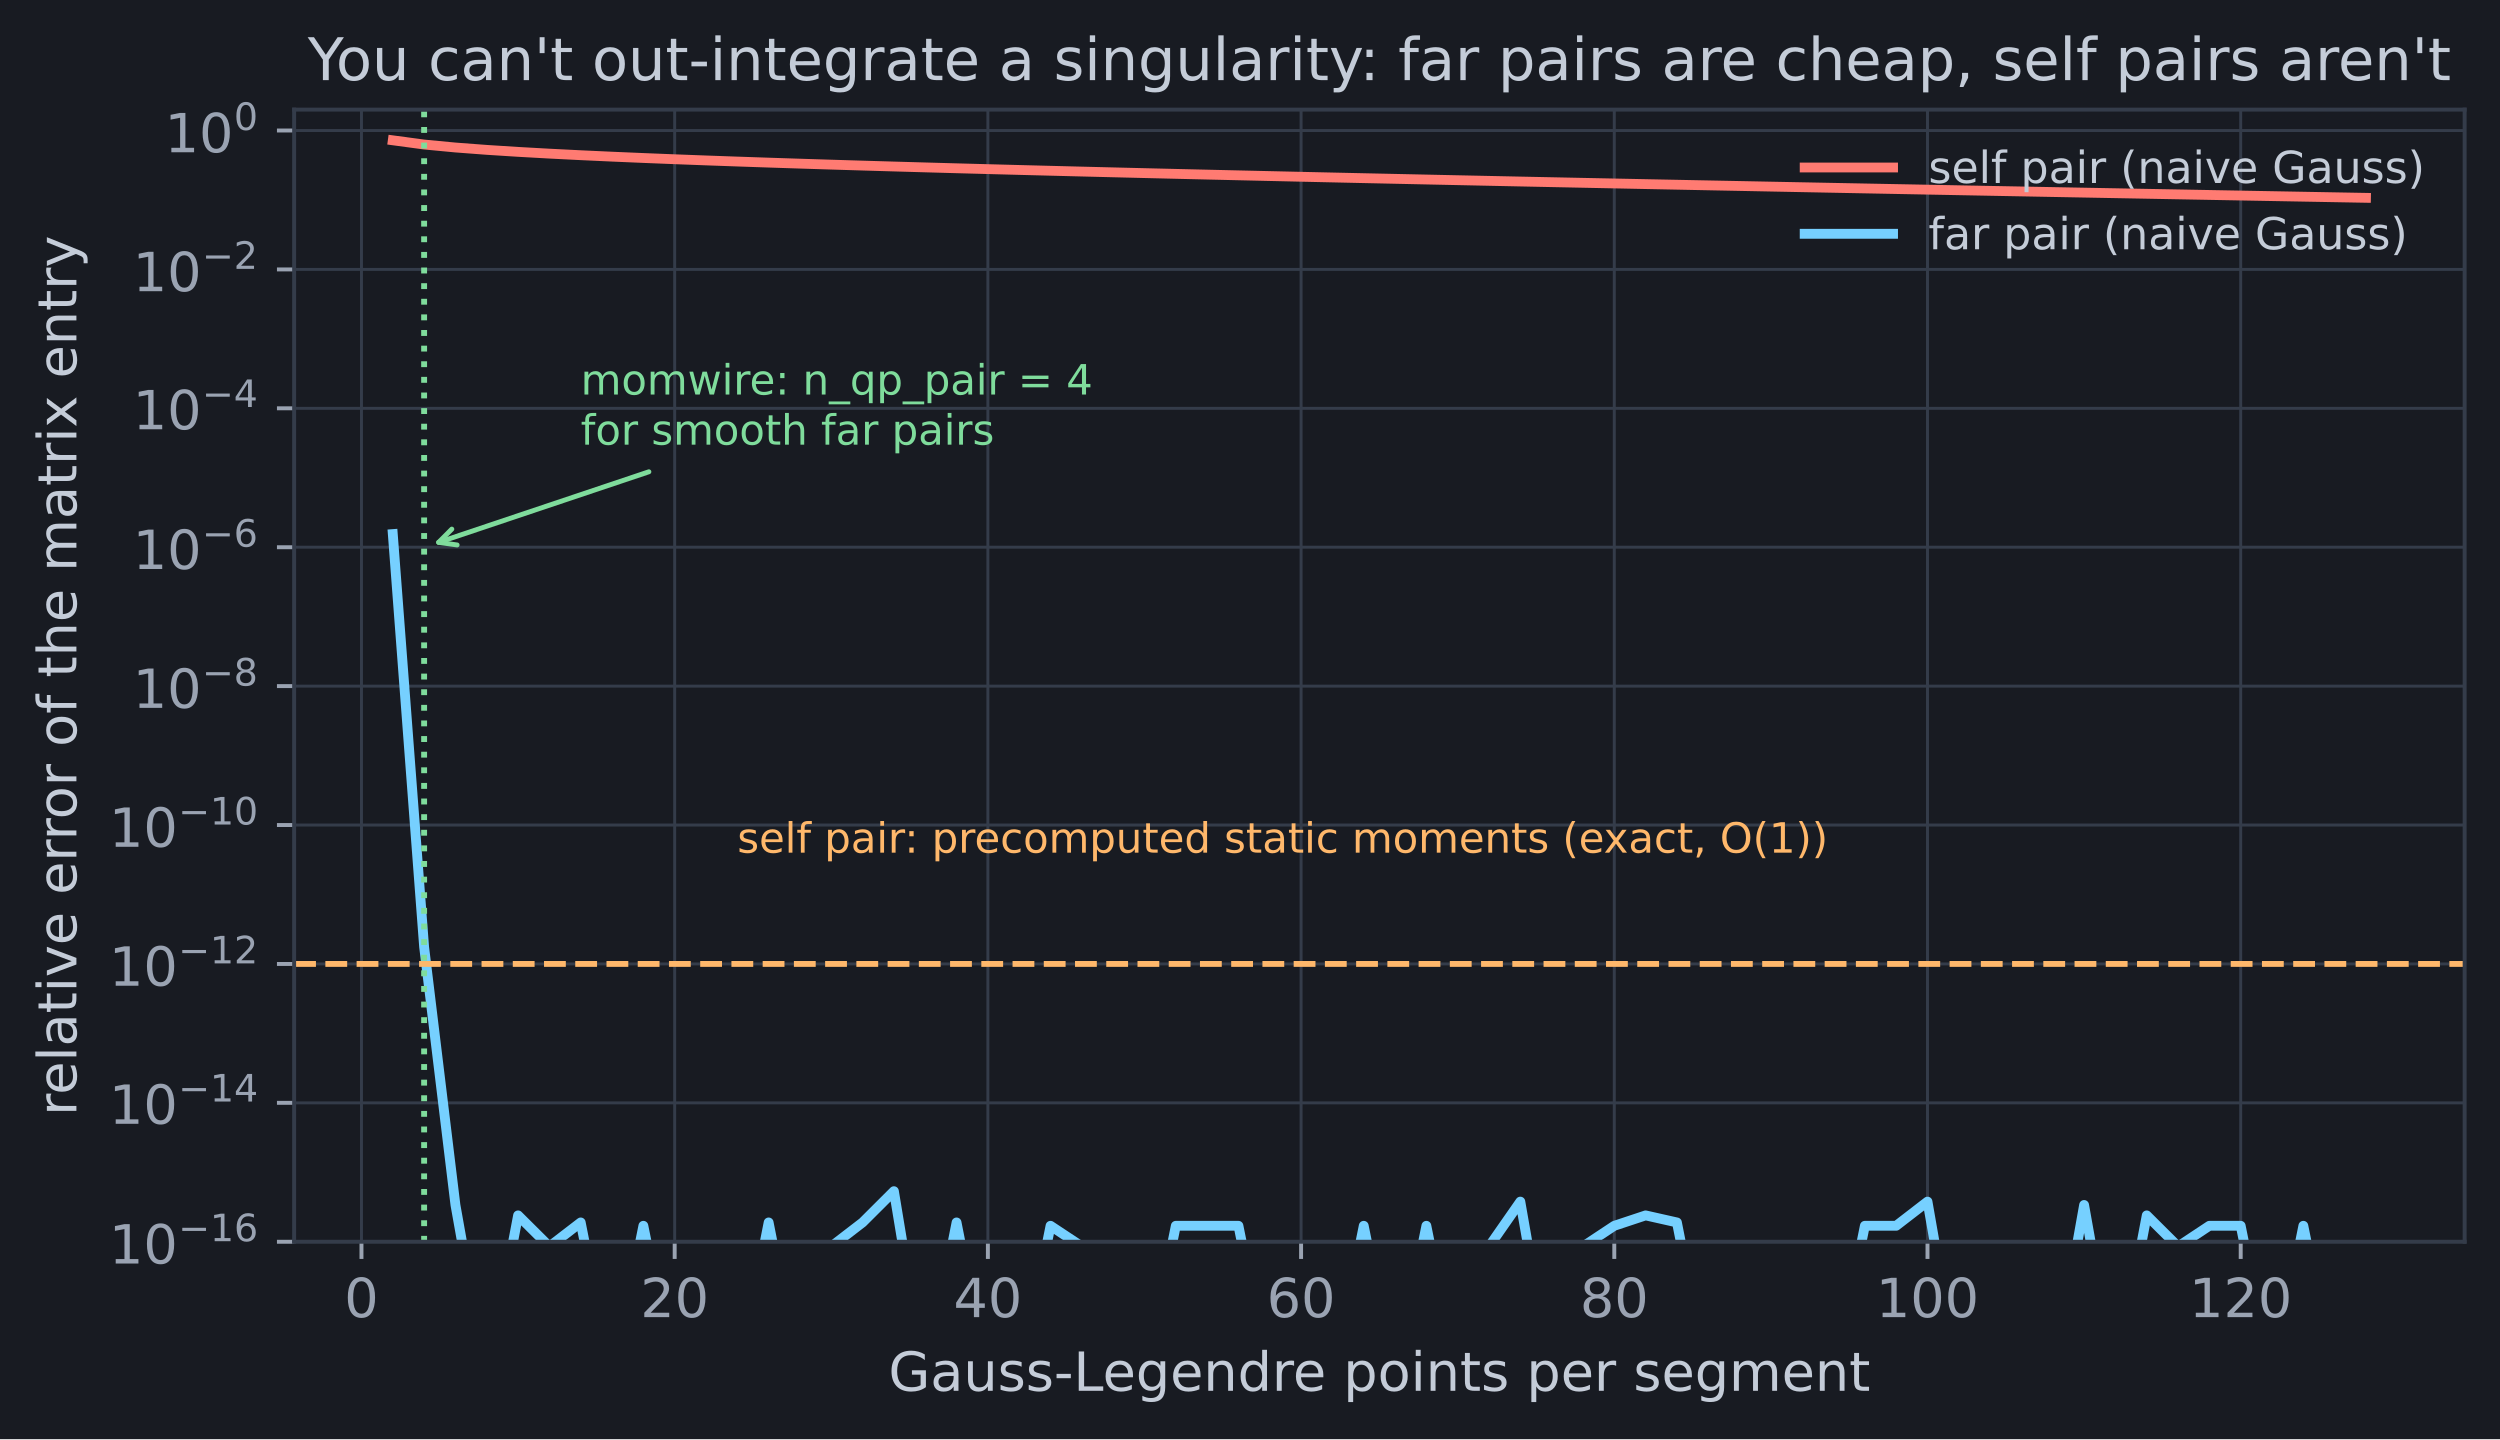
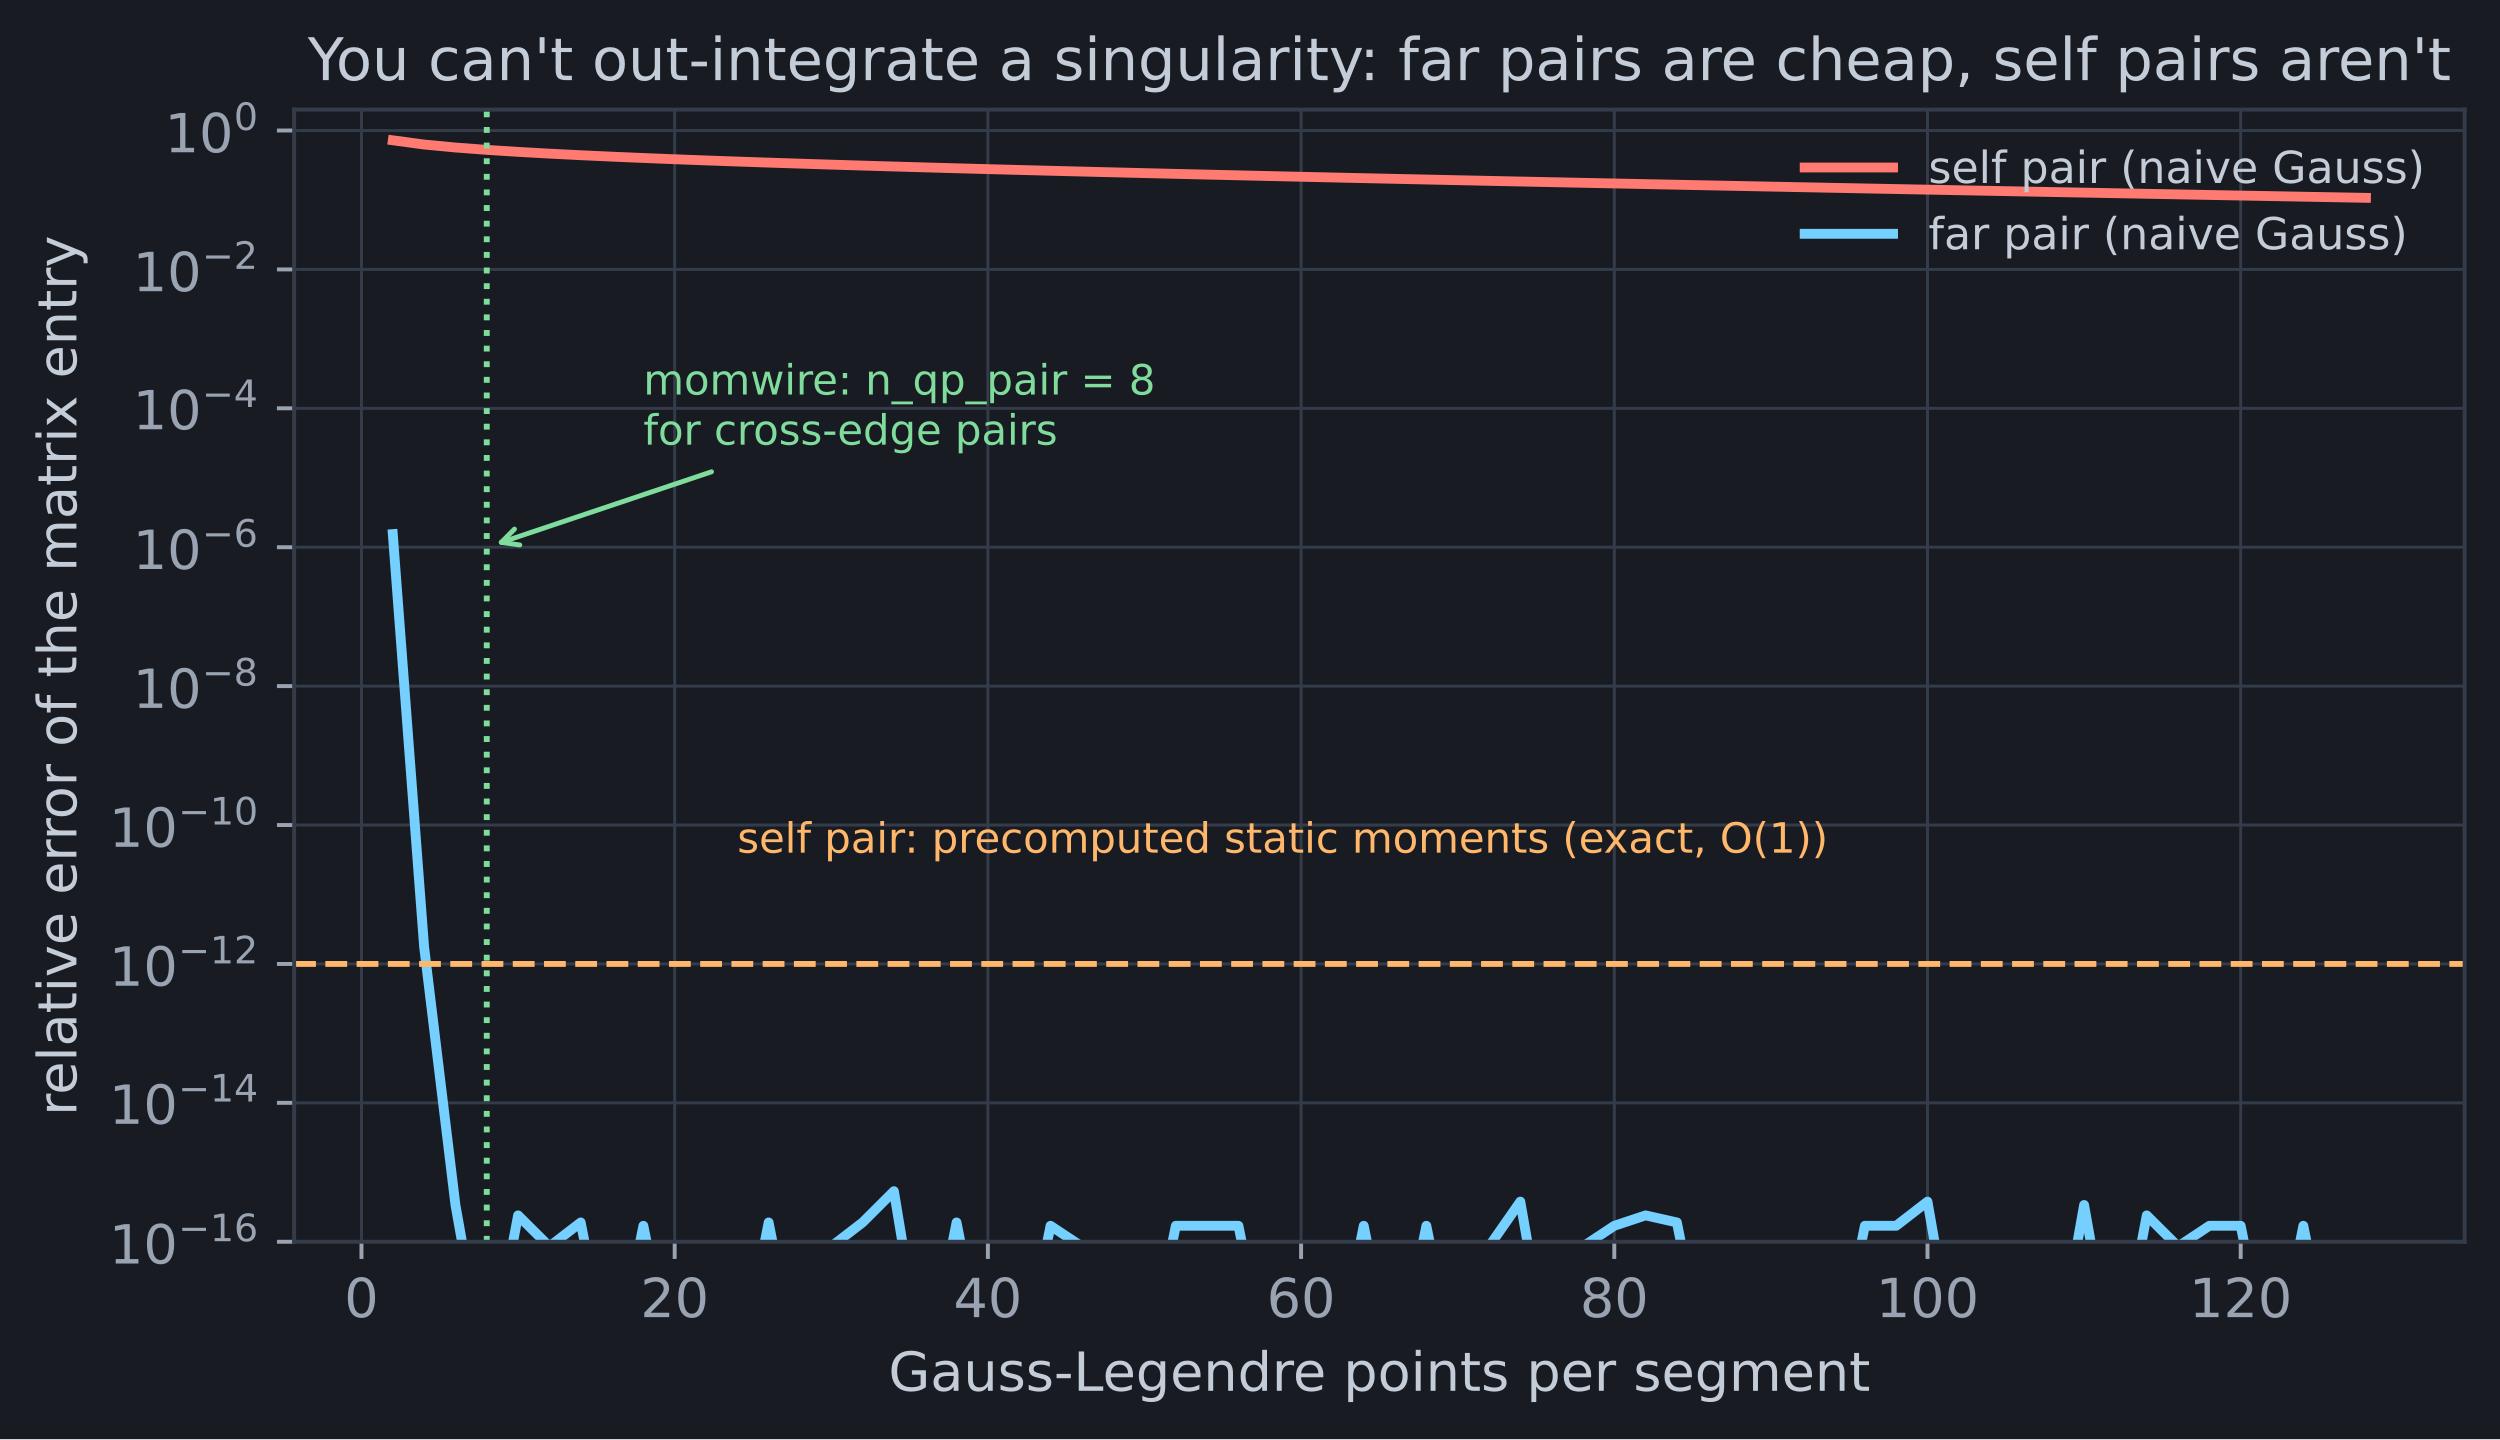
<svg xmlns="http://www.w3.org/2000/svg" xmlns:xlink="http://www.w3.org/1999/xlink" width="509.04pt" height="293.04pt" viewBox="0 0 509.04 293.04" version="1.1">
  <defs>
    <style type="text/css">*{stroke-linejoin: round; stroke-linecap: butt}</style>
  </defs>
  <g id="figure_1">
    <g id="patch_1">
      <path d="M 0 293.04  L 509.04 293.04  L 509.04 0  L 0 0  z " style="fill: #181b22" />
    </g>
    <g id="axes_1">
      <g id="patch_2">
        <path d="M 59.891 252.839  L 501.84 252.839  L 501.84 22.318  L 59.891 22.318  z " style="fill: #181b22" />
      </g>
      <g id="matplotlib.axis_1">
        <g id="xtick_1">
          <g id="line2d_1">
-             <path d="M 73.602 252.839  L 73.602 22.318  " clip-path="url(#pdcd87c77b5)" style="fill: none; stroke: #343c4a; stroke-width: 0.6; stroke-linecap: square" />
+             <path d="M 73.602 252.839  L 73.602 22.318  " clip-path="url(#p3f7a0a152d)" style="fill: none; stroke: #343c4a; stroke-width: 0.6; stroke-linecap: square" />
          </g>
          <g id="line2d_2">
            <defs>
-               <path id="m77f360e26c" d="M 0 0  L 0 3.5  " style="stroke: #9aa3b2; stroke-width: 0.8" />
+               <path id="m7f288967dc" d="M 0 0  L 0 3.5  " style="stroke: #9aa3b2; stroke-width: 0.8" />
            </defs>
            <g>
-               <use xlink:href="#m77f360e26c" x="73.602" y="252.839" style="fill: #9aa3b2; stroke: #9aa3b2; stroke-width: 0.8" />
+               <use xlink:href="#m7f288967dc" x="73.602" y="252.839" style="fill: #9aa3b2; stroke: #9aa3b2; stroke-width: 0.8" />
            </g>
          </g>
          <g id="text_1">
            <text style="font-size: 11px; font-family: 'DejaVu Sans', 'Bitstream Vera Sans', 'Computer Modern Sans Serif', 'Lucida Grande', 'Verdana', 'Geneva', 'Lucid', 'Arial', 'Helvetica', 'Avant Garde', sans-serif; text-anchor: middle; fill: #9aa3b2" x="73.602" y="268.197" transform="rotate(-0 73.60212 268.1966)">0</text>
          </g>
        </g>
        <g id="xtick_2">
          <g id="line2d_3">
-             <path d="M 137.375 252.839  L 137.375 22.318  " clip-path="url(#pdcd87c77b5)" style="fill: none; stroke: #343c4a; stroke-width: 0.6; stroke-linecap: square" />
+             <path d="M 137.375 252.839  L 137.375 22.318  " clip-path="url(#p3f7a0a152d)" style="fill: none; stroke: #343c4a; stroke-width: 0.6; stroke-linecap: square" />
          </g>
          <g id="line2d_4">
            <g>
-               <use xlink:href="#m77f360e26c" x="137.375" y="252.839" style="fill: #9aa3b2; stroke: #9aa3b2; stroke-width: 0.8" />
+               <use xlink:href="#m7f288967dc" x="137.375" y="252.839" style="fill: #9aa3b2; stroke: #9aa3b2; stroke-width: 0.8" />
            </g>
          </g>
          <g id="text_2">
            <text style="font-size: 11px; font-family: 'DejaVu Sans', 'Bitstream Vera Sans', 'Computer Modern Sans Serif', 'Lucida Grande', 'Verdana', 'Geneva', 'Lucid', 'Arial', 'Helvetica', 'Avant Garde', sans-serif; text-anchor: middle; fill: #9aa3b2" x="137.375" y="268.197" transform="rotate(-0 137.3754 268.1966)">20</text>
          </g>
        </g>
        <g id="xtick_3">
          <g id="line2d_5">
-             <path d="M 201.149 252.839  L 201.149 22.318  " clip-path="url(#pdcd87c77b5)" style="fill: none; stroke: #343c4a; stroke-width: 0.6; stroke-linecap: square" />
+             <path d="M 201.149 252.839  L 201.149 22.318  " clip-path="url(#p3f7a0a152d)" style="fill: none; stroke: #343c4a; stroke-width: 0.6; stroke-linecap: square" />
          </g>
          <g id="line2d_6">
            <g>
-               <use xlink:href="#m77f360e26c" x="201.149" y="252.839" style="fill: #9aa3b2; stroke: #9aa3b2; stroke-width: 0.8" />
+               <use xlink:href="#m7f288967dc" x="201.149" y="252.839" style="fill: #9aa3b2; stroke: #9aa3b2; stroke-width: 0.8" />
            </g>
          </g>
          <g id="text_3">
            <text style="font-size: 11px; font-family: 'DejaVu Sans', 'Bitstream Vera Sans', 'Computer Modern Sans Serif', 'Lucida Grande', 'Verdana', 'Geneva', 'Lucid', 'Arial', 'Helvetica', 'Avant Garde', sans-serif; text-anchor: middle; fill: #9aa3b2" x="201.149" y="268.197" transform="rotate(-0 201.1488 268.1966)">40</text>
          </g>
        </g>
        <g id="xtick_4">
          <g id="line2d_7">
-             <path d="M 264.922 252.839  L 264.922 22.318  " clip-path="url(#pdcd87c77b5)" style="fill: none; stroke: #343c4a; stroke-width: 0.6; stroke-linecap: square" />
+             <path d="M 264.922 252.839  L 264.922 22.318  " clip-path="url(#p3f7a0a152d)" style="fill: none; stroke: #343c4a; stroke-width: 0.6; stroke-linecap: square" />
          </g>
          <g id="line2d_8">
            <g>
-               <use xlink:href="#m77f360e26c" x="264.922" y="252.839" style="fill: #9aa3b2; stroke: #9aa3b2; stroke-width: 0.8" />
+               <use xlink:href="#m7f288967dc" x="264.922" y="252.839" style="fill: #9aa3b2; stroke: #9aa3b2; stroke-width: 0.8" />
            </g>
          </g>
          <g id="text_4">
            <text style="font-size: 11px; font-family: 'DejaVu Sans', 'Bitstream Vera Sans', 'Computer Modern Sans Serif', 'Lucida Grande', 'Verdana', 'Geneva', 'Lucid', 'Arial', 'Helvetica', 'Avant Garde', sans-serif; text-anchor: middle; fill: #9aa3b2" x="264.922" y="268.197" transform="rotate(-0 264.9221 268.1966)">60</text>
          </g>
        </g>
        <g id="xtick_5">
          <g id="line2d_9">
-             <path d="M 328.695 252.839  L 328.695 22.318  " clip-path="url(#pdcd87c77b5)" style="fill: none; stroke: #343c4a; stroke-width: 0.6; stroke-linecap: square" />
+             <path d="M 328.695 252.839  L 328.695 22.318  " clip-path="url(#p3f7a0a152d)" style="fill: none; stroke: #343c4a; stroke-width: 0.6; stroke-linecap: square" />
          </g>
          <g id="line2d_10">
            <g>
-               <use xlink:href="#m77f360e26c" x="328.695" y="252.839" style="fill: #9aa3b2; stroke: #9aa3b2; stroke-width: 0.8" />
+               <use xlink:href="#m7f288967dc" x="328.695" y="252.839" style="fill: #9aa3b2; stroke: #9aa3b2; stroke-width: 0.8" />
            </g>
          </g>
          <g id="text_5">
            <text style="font-size: 11px; font-family: 'DejaVu Sans', 'Bitstream Vera Sans', 'Computer Modern Sans Serif', 'Lucida Grande', 'Verdana', 'Geneva', 'Lucid', 'Arial', 'Helvetica', 'Avant Garde', sans-serif; text-anchor: middle; fill: #9aa3b2" x="328.695" y="268.197" transform="rotate(-0 328.6954 268.1966)">80</text>
          </g>
        </g>
        <g id="xtick_6">
          <g id="line2d_11">
-             <path d="M 392.469 252.839  L 392.469 22.318  " clip-path="url(#pdcd87c77b5)" style="fill: none; stroke: #343c4a; stroke-width: 0.6; stroke-linecap: square" />
+             <path d="M 392.469 252.839  L 392.469 22.318  " clip-path="url(#p3f7a0a152d)" style="fill: none; stroke: #343c4a; stroke-width: 0.6; stroke-linecap: square" />
          </g>
          <g id="line2d_12">
            <g>
-               <use xlink:href="#m77f360e26c" x="392.469" y="252.839" style="fill: #9aa3b2; stroke: #9aa3b2; stroke-width: 0.8" />
+               <use xlink:href="#m7f288967dc" x="392.469" y="252.839" style="fill: #9aa3b2; stroke: #9aa3b2; stroke-width: 0.8" />
            </g>
          </g>
          <g id="text_6">
            <text style="font-size: 11px; font-family: 'DejaVu Sans', 'Bitstream Vera Sans', 'Computer Modern Sans Serif', 'Lucida Grande', 'Verdana', 'Geneva', 'Lucid', 'Arial', 'Helvetica', 'Avant Garde', sans-serif; text-anchor: middle; fill: #9aa3b2" x="392.469" y="268.197" transform="rotate(-0 392.4687 268.1966)">100</text>
          </g>
        </g>
        <g id="xtick_7">
          <g id="line2d_13">
-             <path d="M 456.242 252.839  L 456.242 22.318  " clip-path="url(#pdcd87c77b5)" style="fill: none; stroke: #343c4a; stroke-width: 0.6; stroke-linecap: square" />
+             <path d="M 456.242 252.839  L 456.242 22.318  " clip-path="url(#p3f7a0a152d)" style="fill: none; stroke: #343c4a; stroke-width: 0.6; stroke-linecap: square" />
          </g>
          <g id="line2d_14">
            <g>
-               <use xlink:href="#m77f360e26c" x="456.242" y="252.839" style="fill: #9aa3b2; stroke: #9aa3b2; stroke-width: 0.8" />
+               <use xlink:href="#m7f288967dc" x="456.242" y="252.839" style="fill: #9aa3b2; stroke: #9aa3b2; stroke-width: 0.8" />
            </g>
          </g>
          <g id="text_7">
            <text style="font-size: 11px; font-family: 'DejaVu Sans', 'Bitstream Vera Sans', 'Computer Modern Sans Serif', 'Lucida Grande', 'Verdana', 'Geneva', 'Lucid', 'Arial', 'Helvetica', 'Avant Garde', sans-serif; text-anchor: middle; fill: #9aa3b2" x="456.242" y="268.197" transform="rotate(-0 456.2421 268.1966)">120</text>
          </g>
        </g>
        <g id="text_8">
          <text style="font-size: 11px; font-family: 'DejaVu Sans', 'Bitstream Vera Sans', 'Computer Modern Sans Serif', 'Lucida Grande', 'Verdana', 'Geneva', 'Lucid', 'Arial', 'Helvetica', 'Avant Garde', sans-serif; text-anchor: middle; fill: #c4ccd8" x="280.865" y="283.197" transform="rotate(-0 280.8654 283.1974)">Gauss-Legendre points per segment</text>
        </g>
      </g>
      <g id="matplotlib.axis_2">
        <g id="ytick_1">
          <g id="line2d_15">
-             <path d="M 59.891 252.839  L 501.84 252.839  " clip-path="url(#pdcd87c77b5)" style="fill: none; stroke: #343c4a; stroke-width: 0.6; stroke-linecap: square" />
+             <path d="M 59.891 252.839  L 501.84 252.839  " clip-path="url(#p3f7a0a152d)" style="fill: none; stroke: #343c4a; stroke-width: 0.6; stroke-linecap: square" />
          </g>
          <g id="line2d_16">
            <defs>
-               <path id="mae0f94a73d" d="M 0 0  L -3.5 0  " style="stroke: #9aa3b2; stroke-width: 0.8" />
+               <path id="m98e7acefa6" d="M 0 0  L -3.5 0  " style="stroke: #9aa3b2; stroke-width: 0.8" />
            </defs>
            <g>
-               <use xlink:href="#mae0f94a73d" x="59.891" y="252.839" style="fill: #9aa3b2; stroke: #9aa3b2; stroke-width: 0.8" />
+               <use xlink:href="#m98e7acefa6" x="59.891" y="252.839" style="fill: #9aa3b2; stroke: #9aa3b2; stroke-width: 0.8" />
            </g>
          </g>
          <g id="text_9">
            <g style="fill: #9aa3b2" transform="translate(22.20086 258.0091)">
              <text>
                <tspan x="0" y="-0.737" style="font-size: 11px; font-family: 'DejaVu Sans'; fill: #9aa3b2">1</tspan>
                <tspan x="6.999" y="-0.737" style="font-size: 11px; font-family: 'DejaVu Sans'; fill: #9aa3b2">0</tspan>
                <tspan x="14.102" y="-5.28" style="font-size: 7.7px; font-family: 'DejaVu Sans'; fill: #9aa3b2">−</tspan>
                <tspan x="20.554" y="-5.28" style="font-size: 7.7px; font-family: 'DejaVu Sans'; fill: #9aa3b2">1</tspan>
                <tspan x="25.453" y="-5.28" style="font-size: 7.7px; font-family: 'DejaVu Sans'; fill: #9aa3b2">6</tspan>
              </text>
            </g>
          </g>
        </g>
        <g id="ytick_2">
          <g id="line2d_17">
-             <path d="M 59.891 224.556  L 501.84 224.556  " clip-path="url(#pdcd87c77b5)" style="fill: none; stroke: #343c4a; stroke-width: 0.6; stroke-linecap: square" />
+             <path d="M 59.891 224.556  L 501.84 224.556  " clip-path="url(#p3f7a0a152d)" style="fill: none; stroke: #343c4a; stroke-width: 0.6; stroke-linecap: square" />
          </g>
          <g id="line2d_18">
            <g>
-               <use xlink:href="#mae0f94a73d" x="59.891" y="224.556" style="fill: #9aa3b2; stroke: #9aa3b2; stroke-width: 0.8" />
+               <use xlink:href="#m98e7acefa6" x="59.891" y="224.556" style="fill: #9aa3b2; stroke: #9aa3b2; stroke-width: 0.8" />
            </g>
          </g>
          <g id="text_10">
            <g style="fill: #9aa3b2" transform="translate(22.20086 229.6711)">
              <text>
                <tspan x="0" y="-0.846" style="font-size: 11px; font-family: 'DejaVu Sans'; fill: #9aa3b2">1</tspan>
                <tspan x="6.999" y="-0.846" style="font-size: 11px; font-family: 'DejaVu Sans'; fill: #9aa3b2">0</tspan>
                <tspan x="14.102" y="-5.389" style="font-size: 7.7px; font-family: 'DejaVu Sans'; fill: #9aa3b2">−</tspan>
                <tspan x="20.554" y="-5.389" style="font-size: 7.7px; font-family: 'DejaVu Sans'; fill: #9aa3b2">1</tspan>
                <tspan x="25.453" y="-5.389" style="font-size: 7.7px; font-family: 'DejaVu Sans'; fill: #9aa3b2">4</tspan>
              </text>
            </g>
          </g>
        </g>
        <g id="ytick_3">
          <g id="line2d_19">
-             <path d="M 59.891 196.273  L 501.84 196.273  " clip-path="url(#pdcd87c77b5)" style="fill: none; stroke: #343c4a; stroke-width: 0.6; stroke-linecap: square" />
+             <path d="M 59.891 196.273  L 501.84 196.273  " clip-path="url(#p3f7a0a152d)" style="fill: none; stroke: #343c4a; stroke-width: 0.6; stroke-linecap: square" />
          </g>
          <g id="line2d_20">
            <g>
-               <use xlink:href="#mae0f94a73d" x="59.891" y="196.273" style="fill: #9aa3b2; stroke: #9aa3b2; stroke-width: 0.8" />
+               <use xlink:href="#m98e7acefa6" x="59.891" y="196.273" style="fill: #9aa3b2; stroke: #9aa3b2; stroke-width: 0.8" />
            </g>
          </g>
          <g id="text_11">
            <g style="fill: #9aa3b2" transform="translate(22.20086 201.4431)">
              <text>
                <tspan x="0" y="-0.737" style="font-size: 11px; font-family: 'DejaVu Sans'; fill: #9aa3b2">1</tspan>
                <tspan x="6.999" y="-0.737" style="font-size: 11px; font-family: 'DejaVu Sans'; fill: #9aa3b2">0</tspan>
                <tspan x="14.102" y="-5.28" style="font-size: 7.7px; font-family: 'DejaVu Sans'; fill: #9aa3b2">−</tspan>
                <tspan x="20.554" y="-5.28" style="font-size: 7.7px; font-family: 'DejaVu Sans'; fill: #9aa3b2">1</tspan>
                <tspan x="25.453" y="-5.28" style="font-size: 7.7px; font-family: 'DejaVu Sans'; fill: #9aa3b2">2</tspan>
              </text>
            </g>
          </g>
        </g>
        <g id="ytick_4">
          <g id="line2d_21">
-             <path d="M 59.891 167.99  L 501.84 167.99  " clip-path="url(#pdcd87c77b5)" style="fill: none; stroke: #343c4a; stroke-width: 0.6; stroke-linecap: square" />
+             <path d="M 59.891 167.99  L 501.84 167.99  " clip-path="url(#p3f7a0a152d)" style="fill: none; stroke: #343c4a; stroke-width: 0.6; stroke-linecap: square" />
          </g>
          <g id="line2d_22">
            <g>
-               <use xlink:href="#mae0f94a73d" x="59.891" y="167.99" style="fill: #9aa3b2; stroke: #9aa3b2; stroke-width: 0.8" />
+               <use xlink:href="#m98e7acefa6" x="59.891" y="167.99" style="fill: #9aa3b2; stroke: #9aa3b2; stroke-width: 0.8" />
            </g>
          </g>
          <g id="text_12">
            <g style="fill: #9aa3b2" transform="translate(22.20086 173.1601)">
              <text>
                <tspan x="0" y="-0.737" style="font-size: 11px; font-family: 'DejaVu Sans'; fill: #9aa3b2">1</tspan>
                <tspan x="6.999" y="-0.737" style="font-size: 11px; font-family: 'DejaVu Sans'; fill: #9aa3b2">0</tspan>
                <tspan x="14.102" y="-5.28" style="font-size: 7.7px; font-family: 'DejaVu Sans'; fill: #9aa3b2">−</tspan>
                <tspan x="20.554" y="-5.28" style="font-size: 7.7px; font-family: 'DejaVu Sans'; fill: #9aa3b2">1</tspan>
                <tspan x="25.453" y="-5.28" style="font-size: 7.7px; font-family: 'DejaVu Sans'; fill: #9aa3b2">0</tspan>
              </text>
            </g>
          </g>
        </g>
        <g id="ytick_5">
          <g id="line2d_23">
-             <path d="M 59.891 139.707  L 501.84 139.707  " clip-path="url(#pdcd87c77b5)" style="fill: none; stroke: #343c4a; stroke-width: 0.6; stroke-linecap: square" />
+             <path d="M 59.891 139.707  L 501.84 139.707  " clip-path="url(#p3f7a0a152d)" style="fill: none; stroke: #343c4a; stroke-width: 0.6; stroke-linecap: square" />
          </g>
          <g id="line2d_24">
            <g>
-               <use xlink:href="#mae0f94a73d" x="59.891" y="139.707" style="fill: #9aa3b2; stroke: #9aa3b2; stroke-width: 0.8" />
+               <use xlink:href="#m98e7acefa6" x="59.891" y="139.707" style="fill: #9aa3b2; stroke: #9aa3b2; stroke-width: 0.8" />
            </g>
          </g>
          <g id="text_13">
            <g style="fill: #9aa3b2" transform="translate(27.04086 144.8771)">
              <text>
                <tspan x="0" y="-0.737" style="font-size: 11px; font-family: 'DejaVu Sans'; fill: #9aa3b2">1</tspan>
                <tspan x="6.999" y="-0.737" style="font-size: 11px; font-family: 'DejaVu Sans'; fill: #9aa3b2">0</tspan>
                <tspan x="14.102" y="-5.28" style="font-size: 7.7px; font-family: 'DejaVu Sans'; fill: #9aa3b2">−</tspan>
                <tspan x="20.554" y="-5.28" style="font-size: 7.7px; font-family: 'DejaVu Sans'; fill: #9aa3b2">8</tspan>
              </text>
            </g>
          </g>
        </g>
        <g id="ytick_6">
          <g id="line2d_25">
-             <path d="M 59.891 111.424  L 501.84 111.424  " clip-path="url(#pdcd87c77b5)" style="fill: none; stroke: #343c4a; stroke-width: 0.6; stroke-linecap: square" />
+             <path d="M 59.891 111.424  L 501.84 111.424  " clip-path="url(#p3f7a0a152d)" style="fill: none; stroke: #343c4a; stroke-width: 0.6; stroke-linecap: square" />
          </g>
          <g id="line2d_26">
            <g>
-               <use xlink:href="#mae0f94a73d" x="59.891" y="111.424" style="fill: #9aa3b2; stroke: #9aa3b2; stroke-width: 0.8" />
+               <use xlink:href="#m98e7acefa6" x="59.891" y="111.424" style="fill: #9aa3b2; stroke: #9aa3b2; stroke-width: 0.8" />
            </g>
          </g>
          <g id="text_14">
            <g style="fill: #9aa3b2" transform="translate(27.04086 116.5941)">
              <text>
                <tspan x="0" y="-0.737" style="font-size: 11px; font-family: 'DejaVu Sans'; fill: #9aa3b2">1</tspan>
                <tspan x="6.999" y="-0.737" style="font-size: 11px; font-family: 'DejaVu Sans'; fill: #9aa3b2">0</tspan>
                <tspan x="14.102" y="-5.28" style="font-size: 7.7px; font-family: 'DejaVu Sans'; fill: #9aa3b2">−</tspan>
                <tspan x="20.554" y="-5.28" style="font-size: 7.7px; font-family: 'DejaVu Sans'; fill: #9aa3b2">6</tspan>
              </text>
            </g>
          </g>
        </g>
        <g id="ytick_7">
          <g id="line2d_27">
-             <path d="M 59.891 83.141  L 501.84 83.141  " clip-path="url(#pdcd87c77b5)" style="fill: none; stroke: #343c4a; stroke-width: 0.6; stroke-linecap: square" />
+             <path d="M 59.891 83.141  L 501.84 83.141  " clip-path="url(#p3f7a0a152d)" style="fill: none; stroke: #343c4a; stroke-width: 0.6; stroke-linecap: square" />
          </g>
          <g id="line2d_28">
            <g>
-               <use xlink:href="#mae0f94a73d" x="59.891" y="83.141" style="fill: #9aa3b2; stroke: #9aa3b2; stroke-width: 0.8" />
+               <use xlink:href="#m98e7acefa6" x="59.891" y="83.141" style="fill: #9aa3b2; stroke: #9aa3b2; stroke-width: 0.8" />
            </g>
          </g>
          <g id="text_15">
            <g style="fill: #9aa3b2" transform="translate(27.04086 88.25614)">
              <text>
                <tspan x="0" y="-0.846" style="font-size: 11px; font-family: 'DejaVu Sans'; fill: #9aa3b2">1</tspan>
                <tspan x="6.999" y="-0.846" style="font-size: 11px; font-family: 'DejaVu Sans'; fill: #9aa3b2">0</tspan>
                <tspan x="14.102" y="-5.389" style="font-size: 7.7px; font-family: 'DejaVu Sans'; fill: #9aa3b2">−</tspan>
                <tspan x="20.554" y="-5.389" style="font-size: 7.7px; font-family: 'DejaVu Sans'; fill: #9aa3b2">4</tspan>
              </text>
            </g>
          </g>
        </g>
        <g id="ytick_8">
          <g id="line2d_29">
-             <path d="M 59.891 54.858  L 501.84 54.858  " clip-path="url(#pdcd87c77b5)" style="fill: none; stroke: #343c4a; stroke-width: 0.6; stroke-linecap: square" />
+             <path d="M 59.891 54.858  L 501.84 54.858  " clip-path="url(#p3f7a0a152d)" style="fill: none; stroke: #343c4a; stroke-width: 0.6; stroke-linecap: square" />
          </g>
          <g id="line2d_30">
            <g>
-               <use xlink:href="#mae0f94a73d" x="59.891" y="54.858" style="fill: #9aa3b2; stroke: #9aa3b2; stroke-width: 0.8" />
+               <use xlink:href="#m98e7acefa6" x="59.891" y="54.858" style="fill: #9aa3b2; stroke: #9aa3b2; stroke-width: 0.8" />
            </g>
          </g>
          <g id="text_16">
            <g style="fill: #9aa3b2" transform="translate(27.04086 60.02814)">
              <text>
                <tspan x="0" y="-0.737" style="font-size: 11px; font-family: 'DejaVu Sans'; fill: #9aa3b2">1</tspan>
                <tspan x="6.999" y="-0.737" style="font-size: 11px; font-family: 'DejaVu Sans'; fill: #9aa3b2">0</tspan>
                <tspan x="14.102" y="-5.28" style="font-size: 7.7px; font-family: 'DejaVu Sans'; fill: #9aa3b2">−</tspan>
                <tspan x="20.554" y="-5.28" style="font-size: 7.7px; font-family: 'DejaVu Sans'; fill: #9aa3b2">2</tspan>
              </text>
            </g>
          </g>
        </g>
        <g id="ytick_9">
          <g id="line2d_31">
-             <path d="M 59.891 26.575  L 501.84 26.575  " clip-path="url(#pdcd87c77b5)" style="fill: none; stroke: #343c4a; stroke-width: 0.6; stroke-linecap: square" />
+             <path d="M 59.891 26.575  L 501.84 26.575  " clip-path="url(#p3f7a0a152d)" style="fill: none; stroke: #343c4a; stroke-width: 0.6; stroke-linecap: square" />
          </g>
          <g id="line2d_32">
            <g>
-               <use xlink:href="#mae0f94a73d" x="59.891" y="26.575" style="fill: #9aa3b2; stroke: #9aa3b2; stroke-width: 0.8" />
+               <use xlink:href="#m98e7acefa6" x="59.891" y="26.575" style="fill: #9aa3b2; stroke: #9aa3b2; stroke-width: 0.8" />
            </g>
          </g>
          <g id="text_17">
            <g style="fill: #9aa3b2" transform="translate(33.53086 31.74514)">
              <text>
                <tspan x="0" y="-0.737" style="font-size: 11px; font-family: 'DejaVu Sans'; fill: #9aa3b2">1</tspan>
                <tspan x="6.999" y="-0.737" style="font-size: 11px; font-family: 'DejaVu Sans'; fill: #9aa3b2">0</tspan>
                <tspan x="14.102" y="-5.28" style="font-size: 7.7px; font-family: 'DejaVu Sans'; fill: #9aa3b2">0</tspan>
              </text>
            </g>
          </g>
        </g>
        <g id="text_18">
          <text style="font-size: 11px; font-family: 'DejaVu Sans', 'Bitstream Vera Sans', 'Computer Modern Sans Serif', 'Lucida Grande', 'Verdana', 'Geneva', 'Lucid', 'Arial', 'Helvetica', 'Avant Garde', sans-serif; text-anchor: middle; fill: #c4ccd8" x="15.558" y="137.579" transform="rotate(-90 15.55828 137.5786)">relative error of the matrix entry</text>
        </g>
      </g>
      <g id="line2d_33">
-         <path d="M 79.979 28.569  L 86.357 29.429  L 92.734 30.034  L 99.111 30.516  L 105.489 30.923  L 111.866 31.281  L 118.243 31.603  L 124.621 31.897  L 130.998 32.169  L 137.375 32.424  L 143.753 32.665  L 150.13 32.893  L 156.507 33.111  L 162.885 33.32  L 169.262 33.521  L 175.639 33.715  L 182.017 33.903  L 188.394 34.085  L 194.771 34.263  L 201.149 34.436  L 207.526 34.605  L 213.903 34.77  L 220.281 34.932  L 226.658 35.091  L 233.035 35.247  L 239.413 35.401  L 245.79 35.552  L 252.167 35.7  L 258.545 35.847  L 264.922 35.992  L 271.299 36.135  L 277.677 36.276  L 284.054 36.415  L 290.431 36.553  L 296.809 36.69  L 303.186 36.825  L 309.563 36.96  L 315.941 37.092  L 322.318 37.224  L 328.695 37.355  L 335.073 37.485  L 341.45 37.613  L 347.827 37.741  L 354.205 37.868  L 360.582 37.995  L 366.959 38.12  L 373.337 38.245  L 379.714 38.369  L 386.091 38.492  L 392.469 38.615  L 398.846 38.737  L 405.223 38.859  L 411.601 38.98  L 417.978 39.101  L 424.355 39.221  L 430.733 39.34  L 437.11 39.459  L 443.487 39.578  L 449.865 39.696  L 456.242 39.814  L 462.619 39.932  L 468.997 40.049  L 475.374 40.166  L 481.751 40.282  " clip-path="url(#pdcd87c77b5)" style="fill: none; stroke: #ff7b72; stroke-width: 2; stroke-linecap: square" />
+         <path d="M 79.979 28.569  L 86.357 29.429  L 92.734 30.034  L 99.111 30.516  L 105.489 30.923  L 111.866 31.281  L 118.243 31.603  L 124.621 31.897  L 130.998 32.169  L 137.375 32.424  L 143.753 32.665  L 150.13 32.893  L 156.507 33.111  L 162.885 33.32  L 169.262 33.521  L 175.639 33.715  L 182.017 33.903  L 188.394 34.085  L 194.771 34.263  L 201.149 34.436  L 207.526 34.605  L 213.903 34.77  L 220.281 34.932  L 226.658 35.091  L 233.035 35.247  L 239.413 35.401  L 245.79 35.552  L 252.167 35.7  L 258.545 35.847  L 264.922 35.992  L 271.299 36.135  L 277.677 36.276  L 284.054 36.415  L 290.431 36.553  L 296.809 36.69  L 303.186 36.825  L 309.563 36.96  L 315.941 37.092  L 322.318 37.224  L 328.695 37.355  L 335.073 37.485  L 341.45 37.613  L 347.827 37.741  L 354.205 37.868  L 360.582 37.995  L 366.959 38.12  L 373.337 38.245  L 379.714 38.369  L 386.091 38.492  L 392.469 38.615  L 398.846 38.737  L 405.223 38.859  L 411.601 38.98  L 417.978 39.101  L 424.355 39.221  L 430.733 39.34  L 437.11 39.459  L 443.487 39.578  L 449.865 39.696  L 456.242 39.814  L 462.619 39.932  L 468.997 40.049  L 475.374 40.166  L 481.751 40.282  " clip-path="url(#p3f7a0a152d)" style="fill: none; stroke: #ff7b72; stroke-width: 2; stroke-linecap: square" />
      </g>
      <g id="line2d_34">
-         <path d="M 79.979 108.747  L 86.357 192.807  L 92.734 245.351  L 99.111 281.122  L 105.489 247.472  L 111.866 253.811  L 118.243 248.909  L 124.621 281.122  L 130.998 249.59  L 137.375 281.122  L 143.753 253.811  L 150.13 281.122  L 156.507 248.909  L 162.885 281.122  L 169.262 253.811  L 175.639 248.909  L 182.017 242.544  L 188.394 281.122  L 194.771 248.909  L 201.149 281.122  L 207.526 281.122  L 213.903 249.59  L 220.281 253.811  L 226.658 281.122  L 233.035 281.122  L 239.413 249.59  L 245.79 249.59  L 252.167 249.59  L 258.545 281.122  L 264.922 281.122  L 271.299 281.122  L 277.677 249.59  L 284.054 281.122  L 290.431 249.59  L 296.809 281.122  L 303.186 253.811  L 309.563 244.668  L 315.941 281.122  L 322.318 253.811  L 328.695 249.59  L 335.073 247.472  L 341.45 248.909  L 347.827 281.122  L 354.205 253.811  L 360.582 253.811  L 366.959 281.122  L 373.337 281.122  L 379.714 249.59  L 386.091 249.59  L 392.469 244.668  L 398.846 281.122  L 405.223 253.811  L 411.601 281.122  L 417.978 281.122  L 424.355 245.351  L 430.733 281.122  L 437.11 247.472  L 443.487 253.811  L 449.865 249.59  L 456.242 249.59  L 462.619 281.122  L 468.997 249.59  L 475.374 281.122  L 481.751 281.122  " clip-path="url(#pdcd87c77b5)" style="fill: none; stroke: #76d0ff; stroke-width: 2; stroke-linecap: square" />
+         <path d="M 79.979 108.747  L 86.357 192.807  L 92.734 245.351  L 99.111 281.122  L 105.489 247.472  L 111.866 253.811  L 118.243 248.909  L 124.621 281.122  L 130.998 249.59  L 137.375 281.122  L 143.753 253.811  L 150.13 281.122  L 156.507 248.909  L 162.885 281.122  L 169.262 253.811  L 175.639 248.909  L 182.017 242.544  L 188.394 281.122  L 194.771 248.909  L 201.149 281.122  L 207.526 281.122  L 213.903 249.59  L 220.281 253.811  L 226.658 281.122  L 233.035 281.122  L 239.413 249.59  L 245.79 249.59  L 252.167 249.59  L 258.545 281.122  L 264.922 281.122  L 271.299 281.122  L 277.677 249.59  L 284.054 281.122  L 290.431 249.59  L 296.809 281.122  L 303.186 253.811  L 309.563 244.668  L 315.941 281.122  L 322.318 253.811  L 328.695 249.59  L 335.073 247.472  L 341.45 248.909  L 347.827 281.122  L 354.205 253.811  L 360.582 253.811  L 366.959 281.122  L 373.337 281.122  L 379.714 249.59  L 386.091 249.59  L 392.469 244.668  L 398.846 281.122  L 405.223 253.811  L 411.601 281.122  L 417.978 281.122  L 424.355 245.351  L 430.733 281.122  L 437.11 247.472  L 443.487 253.811  L 449.865 249.59  L 456.242 249.59  L 462.619 281.122  L 468.997 249.59  L 475.374 281.122  L 481.751 281.122  " clip-path="url(#p3f7a0a152d)" style="fill: none; stroke: #76d0ff; stroke-width: 2; stroke-linecap: square" />
      </g>
      <g id="line2d_35">
-         <path d="M 86.357 252.839  L 86.357 22.318  " clip-path="url(#pdcd87c77b5)" style="fill: none; stroke-dasharray: 1.2,1.98; stroke-dashoffset: 0; stroke: #7fdc9c; stroke-width: 1.2" />
+         <path d="M 99.111 252.839  L 99.111 22.318  " clip-path="url(#p3f7a0a152d)" style="fill: none; stroke-dasharray: 1.2,1.98; stroke-dashoffset: 0; stroke: #7fdc9c; stroke-width: 1.2" />
      </g>
      <g id="line2d_36">
-         <path d="M 59.891 196.273  L 501.84 196.273  " clip-path="url(#pdcd87c77b5)" style="fill: none; stroke-dasharray: 4.44,1.92; stroke-dashoffset: 0; stroke: #ffb86b; stroke-width: 1.2" />
+         <path d="M 59.891 196.273  L 501.84 196.273  " clip-path="url(#p3f7a0a152d)" style="fill: none; stroke-dasharray: 4.44,1.92; stroke-dashoffset: 0; stroke: #ffb86b; stroke-width: 1.2" />
      </g>
      <g id="patch_3">
        <path d="M 59.891 252.839  L 59.891 22.318  " style="fill: none; stroke: #343c4a; stroke-width: 0.8; stroke-linejoin: miter; stroke-linecap: square" />
      </g>
      <g id="patch_4">
        <path d="M 501.84 252.839  L 501.84 22.318  " style="fill: none; stroke: #343c4a; stroke-width: 0.8; stroke-linejoin: miter; stroke-linecap: square" />
      </g>
      <g id="patch_5">
        <path d="M 59.891 252.839  L 501.84 252.839  " style="fill: none; stroke: #343c4a; stroke-width: 0.8; stroke-linejoin: miter; stroke-linecap: square" />
      </g>
      <g id="patch_6">
        <path d="M 59.891 22.318  L 501.84 22.318  " style="fill: none; stroke: #343c4a; stroke-width: 0.8; stroke-linejoin: miter; stroke-linecap: square" />
      </g>
      <g id="patch_7">
-         <path d="M 132.122 96.063  Q 110.188 103.425 89.313 110.432  " style="fill: none; stroke: #7fdc9c; stroke-linecap: round" />
-         <path d="M 93.078 110.962  L 89.313 110.432  L 91.996 107.738  " style="fill: none; stroke: #7fdc9c; stroke-linecap: round" />
+         <path d="M 144.876 96.063  Q 122.942 103.425 102.068 110.432  " style="fill: none; stroke: #7fdc9c; stroke-linecap: round" />
+         <path d="M 105.832 110.962  L 102.068 110.432  L 104.75 107.738  " style="fill: none; stroke: #7fdc9c; stroke-linecap: round" />
      </g>
      <g id="text_19">
-         <text style="font-size: 8.5px; font-family: 'DejaVu Sans', 'Bitstream Vera Sans', 'Computer Modern Sans Serif', 'Lucida Grande', 'Verdana', 'Geneva', 'Lucid', 'Arial', 'Helvetica', 'Avant Garde', sans-serif; fill: #7fdc9c" transform="translate(118.2435 80.33311)">momwire: n_qp_pair = 4</text>
-         <text style="font-size: 8.5px; font-family: 'DejaVu Sans', 'Bitstream Vera Sans', 'Computer Modern Sans Serif', 'Lucida Grande', 'Verdana', 'Geneva', 'Lucid', 'Arial', 'Helvetica', 'Avant Garde', sans-serif; fill: #7fdc9c" transform="translate(118.2435 90.53543)">for smooth far pairs</text>
+         <text style="font-size: 8.5px; font-family: 'DejaVu Sans', 'Bitstream Vera Sans', 'Computer Modern Sans Serif', 'Lucida Grande', 'Verdana', 'Geneva', 'Lucid', 'Arial', 'Helvetica', 'Avant Garde', sans-serif; fill: #7fdc9c" transform="translate(130.9981 80.33311)">momwire: n_qp_pair = 8</text>
+         <text style="font-size: 8.5px; font-family: 'DejaVu Sans', 'Bitstream Vera Sans', 'Computer Modern Sans Serif', 'Lucida Grande', 'Verdana', 'Geneva', 'Lucid', 'Arial', 'Helvetica', 'Avant Garde', sans-serif; fill: #7fdc9c" transform="translate(130.9981 90.53543)">for cross-edge pairs</text>
      </g>
      <g id="text_20">
        <text style="font-size: 8.5px; font-family: 'DejaVu Sans', 'Bitstream Vera Sans', 'Computer Modern Sans Serif', 'Lucida Grande', 'Verdana', 'Geneva', 'Lucid', 'Arial', 'Helvetica', 'Avant Garde', sans-serif; text-anchor: start; fill: #ffb86b" x="150.13" y="173.618" transform="rotate(-0 150.1301 173.6176)">self pair: precomputed static moments (exact, O(1))</text>
      </g>
      <g id="text_21">
        <text style="font-size: 12px; font-family: 'DejaVu Sans', 'Bitstream Vera Sans', 'Computer Modern Sans Serif', 'Lucida Grande', 'Verdana', 'Geneva', 'Lucid', 'Arial', 'Helvetica', 'Avant Garde', sans-serif; text-anchor: middle; fill: #c4ccd8" x="280.865" y="16.318" transform="rotate(-0 280.8654 16.31812)">You can't out-integrate a singularity: far pairs are cheap, self pairs aren't</text>
      </g>
      <g id="legend_1">
        <g id="line2d_37">
          <path d="M 367.459 34.107  L 376.459 34.107  L 385.459 34.107  " style="fill: none; stroke: #ff7b72; stroke-width: 2; stroke-linecap: square" />
        </g>
        <g id="text_22">
          <text style="font-size: 9px; font-family: 'DejaVu Sans', 'Bitstream Vera Sans', 'Computer Modern Sans Serif', 'Lucida Grande', 'Verdana', 'Geneva', 'Lucid', 'Arial', 'Helvetica', 'Avant Garde', sans-serif; text-anchor: start; fill: #c4ccd8" x="392.659" y="37.257" transform="rotate(-0 392.6587 37.25672)">self pair (naive Gauss)</text>
        </g>
        <g id="line2d_38">
          <path d="M 367.459 47.607  L 376.459 47.607  L 385.459 47.607  " style="fill: none; stroke: #76d0ff; stroke-width: 2; stroke-linecap: square" />
        </g>
        <g id="text_23">
          <text style="font-size: 9px; font-family: 'DejaVu Sans', 'Bitstream Vera Sans', 'Computer Modern Sans Serif', 'Lucida Grande', 'Verdana', 'Geneva', 'Lucid', 'Arial', 'Helvetica', 'Avant Garde', sans-serif; text-anchor: start; fill: #c4ccd8" x="392.659" y="50.757" transform="rotate(-0 392.6587 50.75742)">far pair (naive Gauss)</text>
        </g>
      </g>
    </g>
  </g>
  <defs>
-     <clipPath id="pdcd87c77b5">
+     <clipPath id="p3f7a0a152d">
      <rect x="59.891" y="22.318" width="441.949" height="230.521" />
    </clipPath>
  </defs>
</svg>
